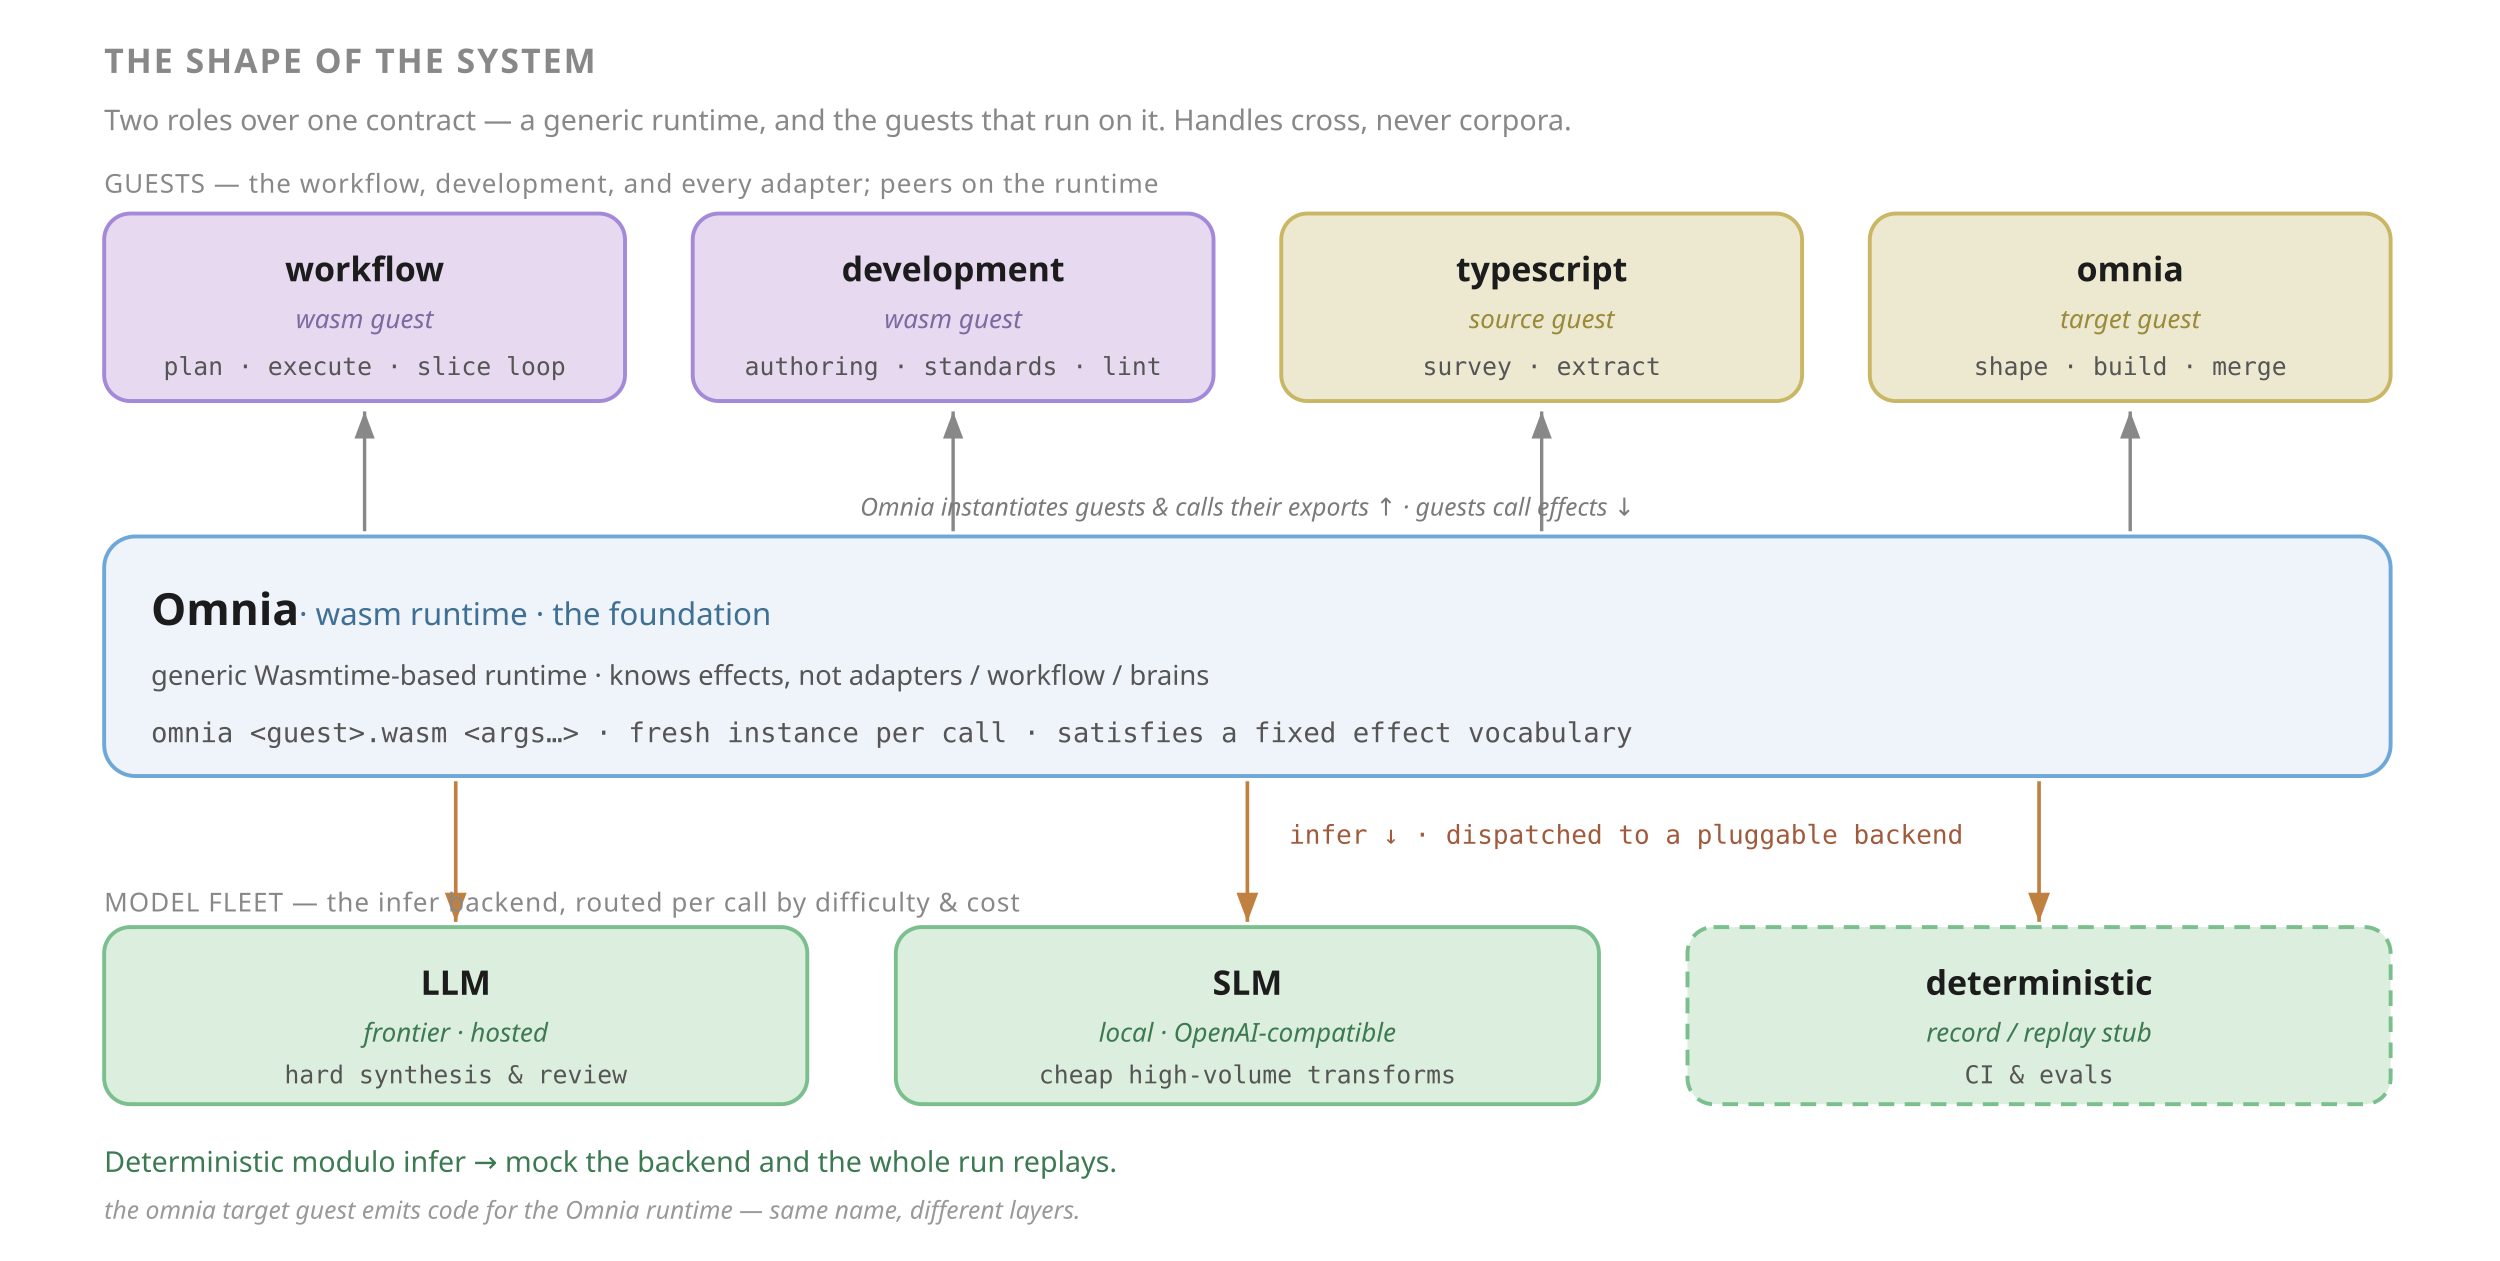
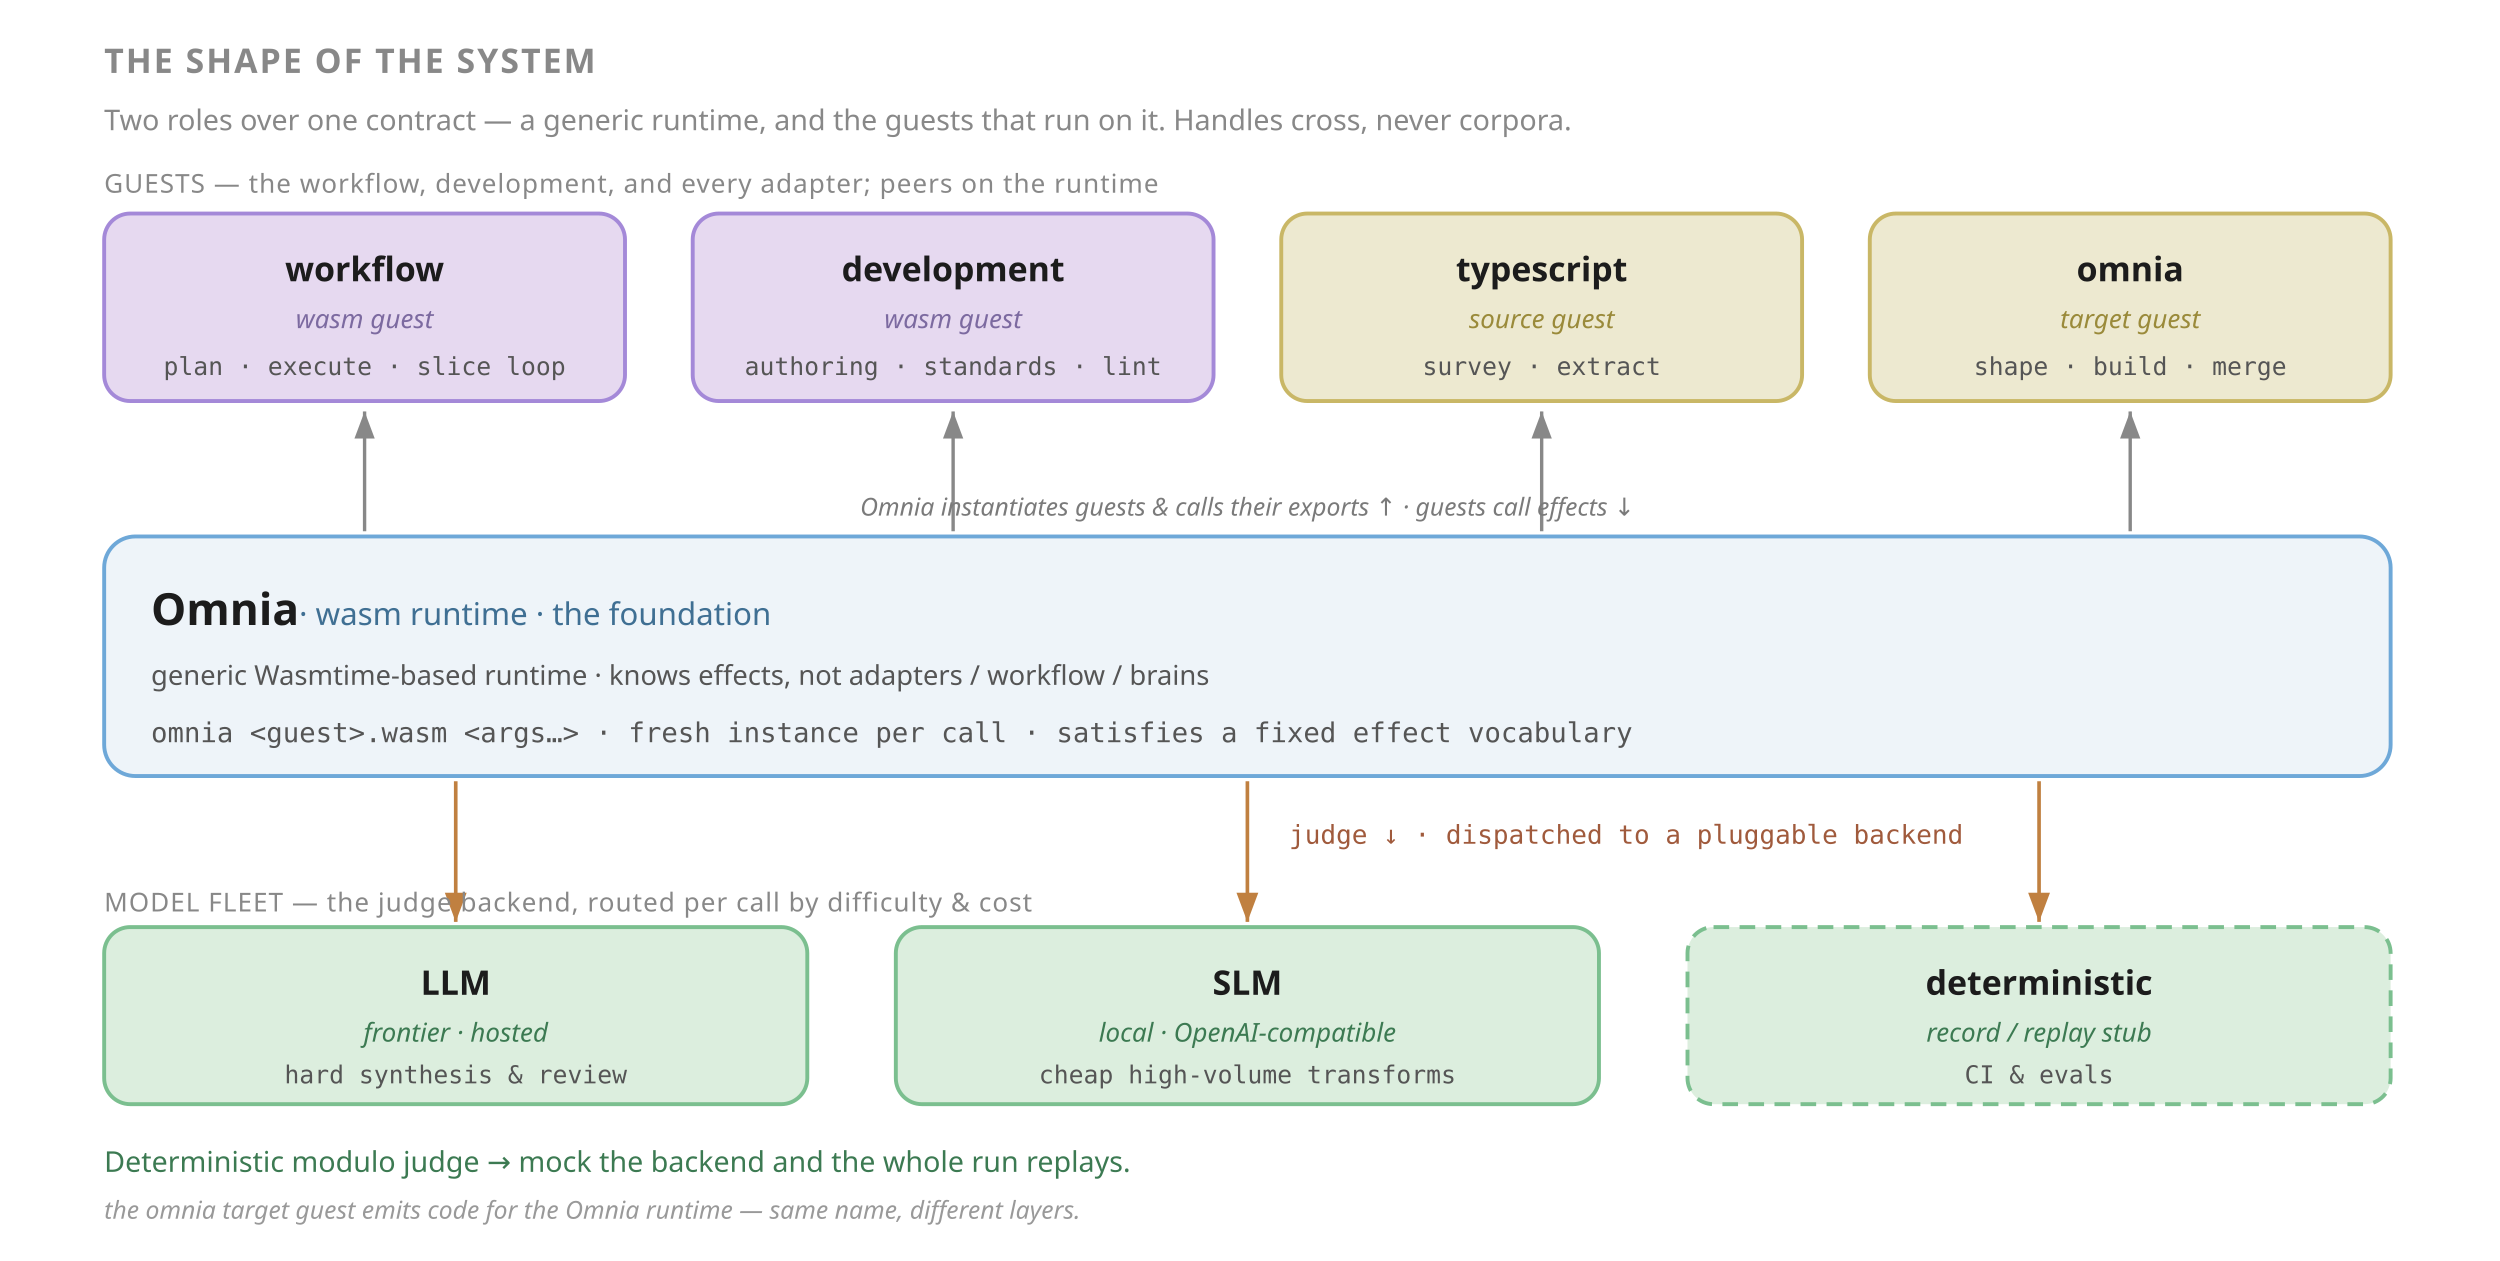
- <svg xmlns="http://www.w3.org/2000/svg" viewBox="0 0 960 484" role="img" aria-label="The shape of the system: workflow, development, and adapter guests run on Omnia, a generic wasm runtime invoked as omnia guest.wasm with forwarded arguments; Omnia instantiates a fresh guest per call, satisfies a fixed effect vocabulary, and dispatches the infer effect down to a pluggable model fleet of a frontier LLM, a local SLM, or a deterministic replay stub">
+ <svg xmlns="http://www.w3.org/2000/svg" viewBox="0 0 960 484" role="img" aria-label="The shape of the system: workflow, development, and adapter guests run on Omnia, a generic wasm runtime invoked as omnia guest.wasm with forwarded arguments; Omnia instantiates a fresh guest per call, satisfies a fixed effect vocabulary, and dispatches the judge effect down to a pluggable model fleet of a frontier LLM, a local SLM, or a deterministic replay stub">
  <defs>
    <marker id="ss-arr" markerWidth="10" markerHeight="10" refX="8" refY="3" orient="auto">
      <path d="M0,0 L0,6 L8,3 z" fill="#888" />
    </marker>
    <marker id="ss-arrO" markerWidth="10" markerHeight="10" refX="8" refY="3" orient="auto">
      <path d="M0,0 L0,6 L8,3 z" fill="#c08040" />
    </marker>
  </defs>
  <text x="40" y="28" font-family="ui-sans-serif, system-ui, sans-serif" font-size="13" font-weight="700" fill="#888" letter-spacing="0.06em">THE SHAPE OF THE SYSTEM</text>
  <text x="40" y="50" font-family="ui-sans-serif, system-ui, sans-serif" font-size="11" fill="#888">Two roles over one contract — a generic runtime, and the guests that run on it. Handles cross, never corpora.</text>
  <text x="40" y="74" font-family="ui-sans-serif, system-ui, sans-serif" font-size="10" fill="#888" letter-spacing="0.04em">GUESTS — the workflow, development, and every adapter; peers on the runtime</text>
  <rect x="40" y="82" width="200" height="72" rx="10" fill="#e6d9f0" stroke="#a489d8" stroke-width="1.5" />
  <text x="140" y="108" text-anchor="middle" font-family="ui-sans-serif, system-ui, sans-serif" font-size="13" font-weight="600" fill="#1c1c1c">workflow</text>
  <text x="140" y="126" text-anchor="middle" font-family="ui-sans-serif, system-ui, sans-serif" font-size="10" font-style="italic" fill="#7c6aa0">wasm guest</text>
  <text x="140" y="144" text-anchor="middle" font-family="ui-monospace, monospace" font-size="9.5" fill="#555">plan · execute · slice loop</text>
  <rect x="266" y="82" width="200" height="72" rx="10" fill="#e6d9f0" stroke="#a489d8" stroke-width="1.5" />
  <text x="366" y="108" text-anchor="middle" font-family="ui-sans-serif, system-ui, sans-serif" font-size="13" font-weight="600" fill="#1c1c1c">development</text>
  <text x="366" y="126" text-anchor="middle" font-family="ui-sans-serif, system-ui, sans-serif" font-size="10" font-style="italic" fill="#7c6aa0">wasm guest</text>
  <text x="366" y="144" text-anchor="middle" font-family="ui-monospace, monospace" font-size="9.5" fill="#555">authoring · standards · lint</text>
  <rect x="492" y="82" width="200" height="72" rx="10" fill="#ede9d0" stroke="#c9b766" stroke-width="1.5" />
  <text x="592" y="108" text-anchor="middle" font-family="ui-sans-serif, system-ui, sans-serif" font-size="13" font-weight="600" fill="#1c1c1c">typescript</text>
  <text x="592" y="126" text-anchor="middle" font-family="ui-sans-serif, system-ui, sans-serif" font-size="10" font-style="italic" fill="#9a8a3a">source guest</text>
  <text x="592" y="144" text-anchor="middle" font-family="ui-monospace, monospace" font-size="9.5" fill="#555">survey · extract</text>
  <rect x="718" y="82" width="200" height="72" rx="10" fill="#ede9d0" stroke="#c9b766" stroke-width="1.5" />
  <text x="818" y="108" text-anchor="middle" font-family="ui-sans-serif, system-ui, sans-serif" font-size="13" font-weight="600" fill="#1c1c1c">omnia</text>
  <text x="818" y="126" text-anchor="middle" font-family="ui-sans-serif, system-ui, sans-serif" font-size="10" font-style="italic" fill="#9a8a3a">target guest</text>
  <text x="818" y="144" text-anchor="middle" font-family="ui-monospace, monospace" font-size="9.5" fill="#555">shape · build · merge</text>
  <path d="M140 204 L140 158" stroke="#888" stroke-width="1.3" fill="none" marker-end="url(#ss-arr)" />
  <path d="M366 204 L366 158" stroke="#888" stroke-width="1.3" fill="none" marker-end="url(#ss-arr)" />
  <path d="M592 204 L592 158" stroke="#888" stroke-width="1.3" fill="none" marker-end="url(#ss-arr)" />
  <path d="M818 204 L818 158" stroke="#888" stroke-width="1.3" fill="none" marker-end="url(#ss-arr)" />
  <text x="479" y="198" text-anchor="middle" font-family="ui-sans-serif, system-ui, sans-serif" font-size="9.5" font-style="italic" fill="#7a7a7a">Omnia instantiates guests &amp; calls their exports ↑   ·   guests call effects ↓</text>
  <rect x="40" y="206" width="878" height="92" rx="12" fill="#eef4f9" stroke="#6ea8d8" stroke-width="1.5" />
  <text x="58" y="240" font-family="ui-sans-serif, system-ui, sans-serif" font-size="17" font-weight="700" fill="#1c1c1c">Omnia<tspan font-size="12" font-weight="400" fill="#3f6f93">  ·  wasm runtime · the foundation</tspan>
  </text>
  <text x="58" y="263" font-family="ui-sans-serif, system-ui, sans-serif" font-size="10.5" fill="#555">generic Wasmtime-based runtime · knows effects, not adapters / workflow / brains</text>
  <text x="58" y="285" font-family="ui-monospace, monospace" font-size="10.5" fill="#555">omnia &lt;guest&gt;.wasm &lt;args…&gt;   ·   fresh instance per call   ·   satisfies a fixed effect vocabulary</text>
  <path d="M175 300 L175 354" stroke="#c08040" stroke-width="1.4" fill="none" marker-end="url(#ss-arrO)" />
  <path d="M479 300 L479 354" stroke="#c08040" stroke-width="1.4" fill="none" marker-end="url(#ss-arrO)" />
  <path d="M783 300 L783 354" stroke="#c08040" stroke-width="1.4" fill="none" marker-end="url(#ss-arrO)" />
-   <text x="495" y="324" font-family="ui-monospace, monospace" font-size="10" fill="#a05a3c">infer ↓ · dispatched to a pluggable backend</text>
-   <text x="40" y="350" font-family="ui-sans-serif, system-ui, sans-serif" font-size="10" fill="#888" letter-spacing="0.04em">MODEL FLEET — the infer backend, routed per call by difficulty &amp; cost</text>
+   <text x="495" y="324" font-family="ui-monospace, monospace" font-size="10" fill="#a05a3c">judge ↓ · dispatched to a pluggable backend</text>
+   <text x="40" y="350" font-family="ui-sans-serif, system-ui, sans-serif" font-size="10" fill="#888" letter-spacing="0.04em">MODEL FLEET — the judge backend, routed per call by difficulty &amp; cost</text>
  <rect x="40" y="356" width="270" height="68" rx="10" fill="#dceede" stroke="#7bbf8f" stroke-width="1.5" />
  <text x="175" y="382" text-anchor="middle" font-family="ui-sans-serif, system-ui, sans-serif" font-size="13" font-weight="600" fill="#1c1c1c">LLM</text>
  <text x="175" y="400" text-anchor="middle" font-family="ui-sans-serif, system-ui, sans-serif" font-size="10" font-style="italic" fill="#3c7a52">frontier · hosted</text>
  <text x="175" y="416" text-anchor="middle" font-family="ui-monospace, monospace" font-size="9.5" fill="#555">hard synthesis &amp; review</text>
  <rect x="344" y="356" width="270" height="68" rx="10" fill="#dceede" stroke="#7bbf8f" stroke-width="1.5" />
  <text x="479" y="382" text-anchor="middle" font-family="ui-sans-serif, system-ui, sans-serif" font-size="13" font-weight="600" fill="#1c1c1c">SLM</text>
  <text x="479" y="400" text-anchor="middle" font-family="ui-sans-serif, system-ui, sans-serif" font-size="10" font-style="italic" fill="#3c7a52">local · OpenAI-compatible</text>
  <text x="479" y="416" text-anchor="middle" font-family="ui-monospace, monospace" font-size="9.5" fill="#555">cheap high-volume transforms</text>
  <rect x="648" y="356" width="270" height="68" rx="10" fill="#dceede" stroke="#7bbf8f" stroke-width="1.5" stroke-dasharray="6 4" />
  <text x="783" y="382" text-anchor="middle" font-family="ui-sans-serif, system-ui, sans-serif" font-size="13" font-weight="600" fill="#1c1c1c">deterministic</text>
  <text x="783" y="400" text-anchor="middle" font-family="ui-sans-serif, system-ui, sans-serif" font-size="10" font-style="italic" fill="#3c7a52">record / replay stub</text>
  <text x="783" y="416" text-anchor="middle" font-family="ui-monospace, monospace" font-size="9.5" fill="#555">CI &amp; evals</text>
-   <text x="40" y="450" font-family="ui-sans-serif, system-ui, sans-serif" font-size="11" fill="#3c7a52">Deterministic modulo infer → mock the backend and the whole run replays.</text>
+   <text x="40" y="450" font-family="ui-sans-serif, system-ui, sans-serif" font-size="11" fill="#3c7a52">Deterministic modulo judge → mock the backend and the whole run replays.</text>
  <text x="40" y="468" font-family="ui-sans-serif, system-ui, sans-serif" font-size="9.5" font-style="italic" fill="#999">the omnia target guest emits code for the Omnia runtime — same name, different layers.</text>
</svg>
